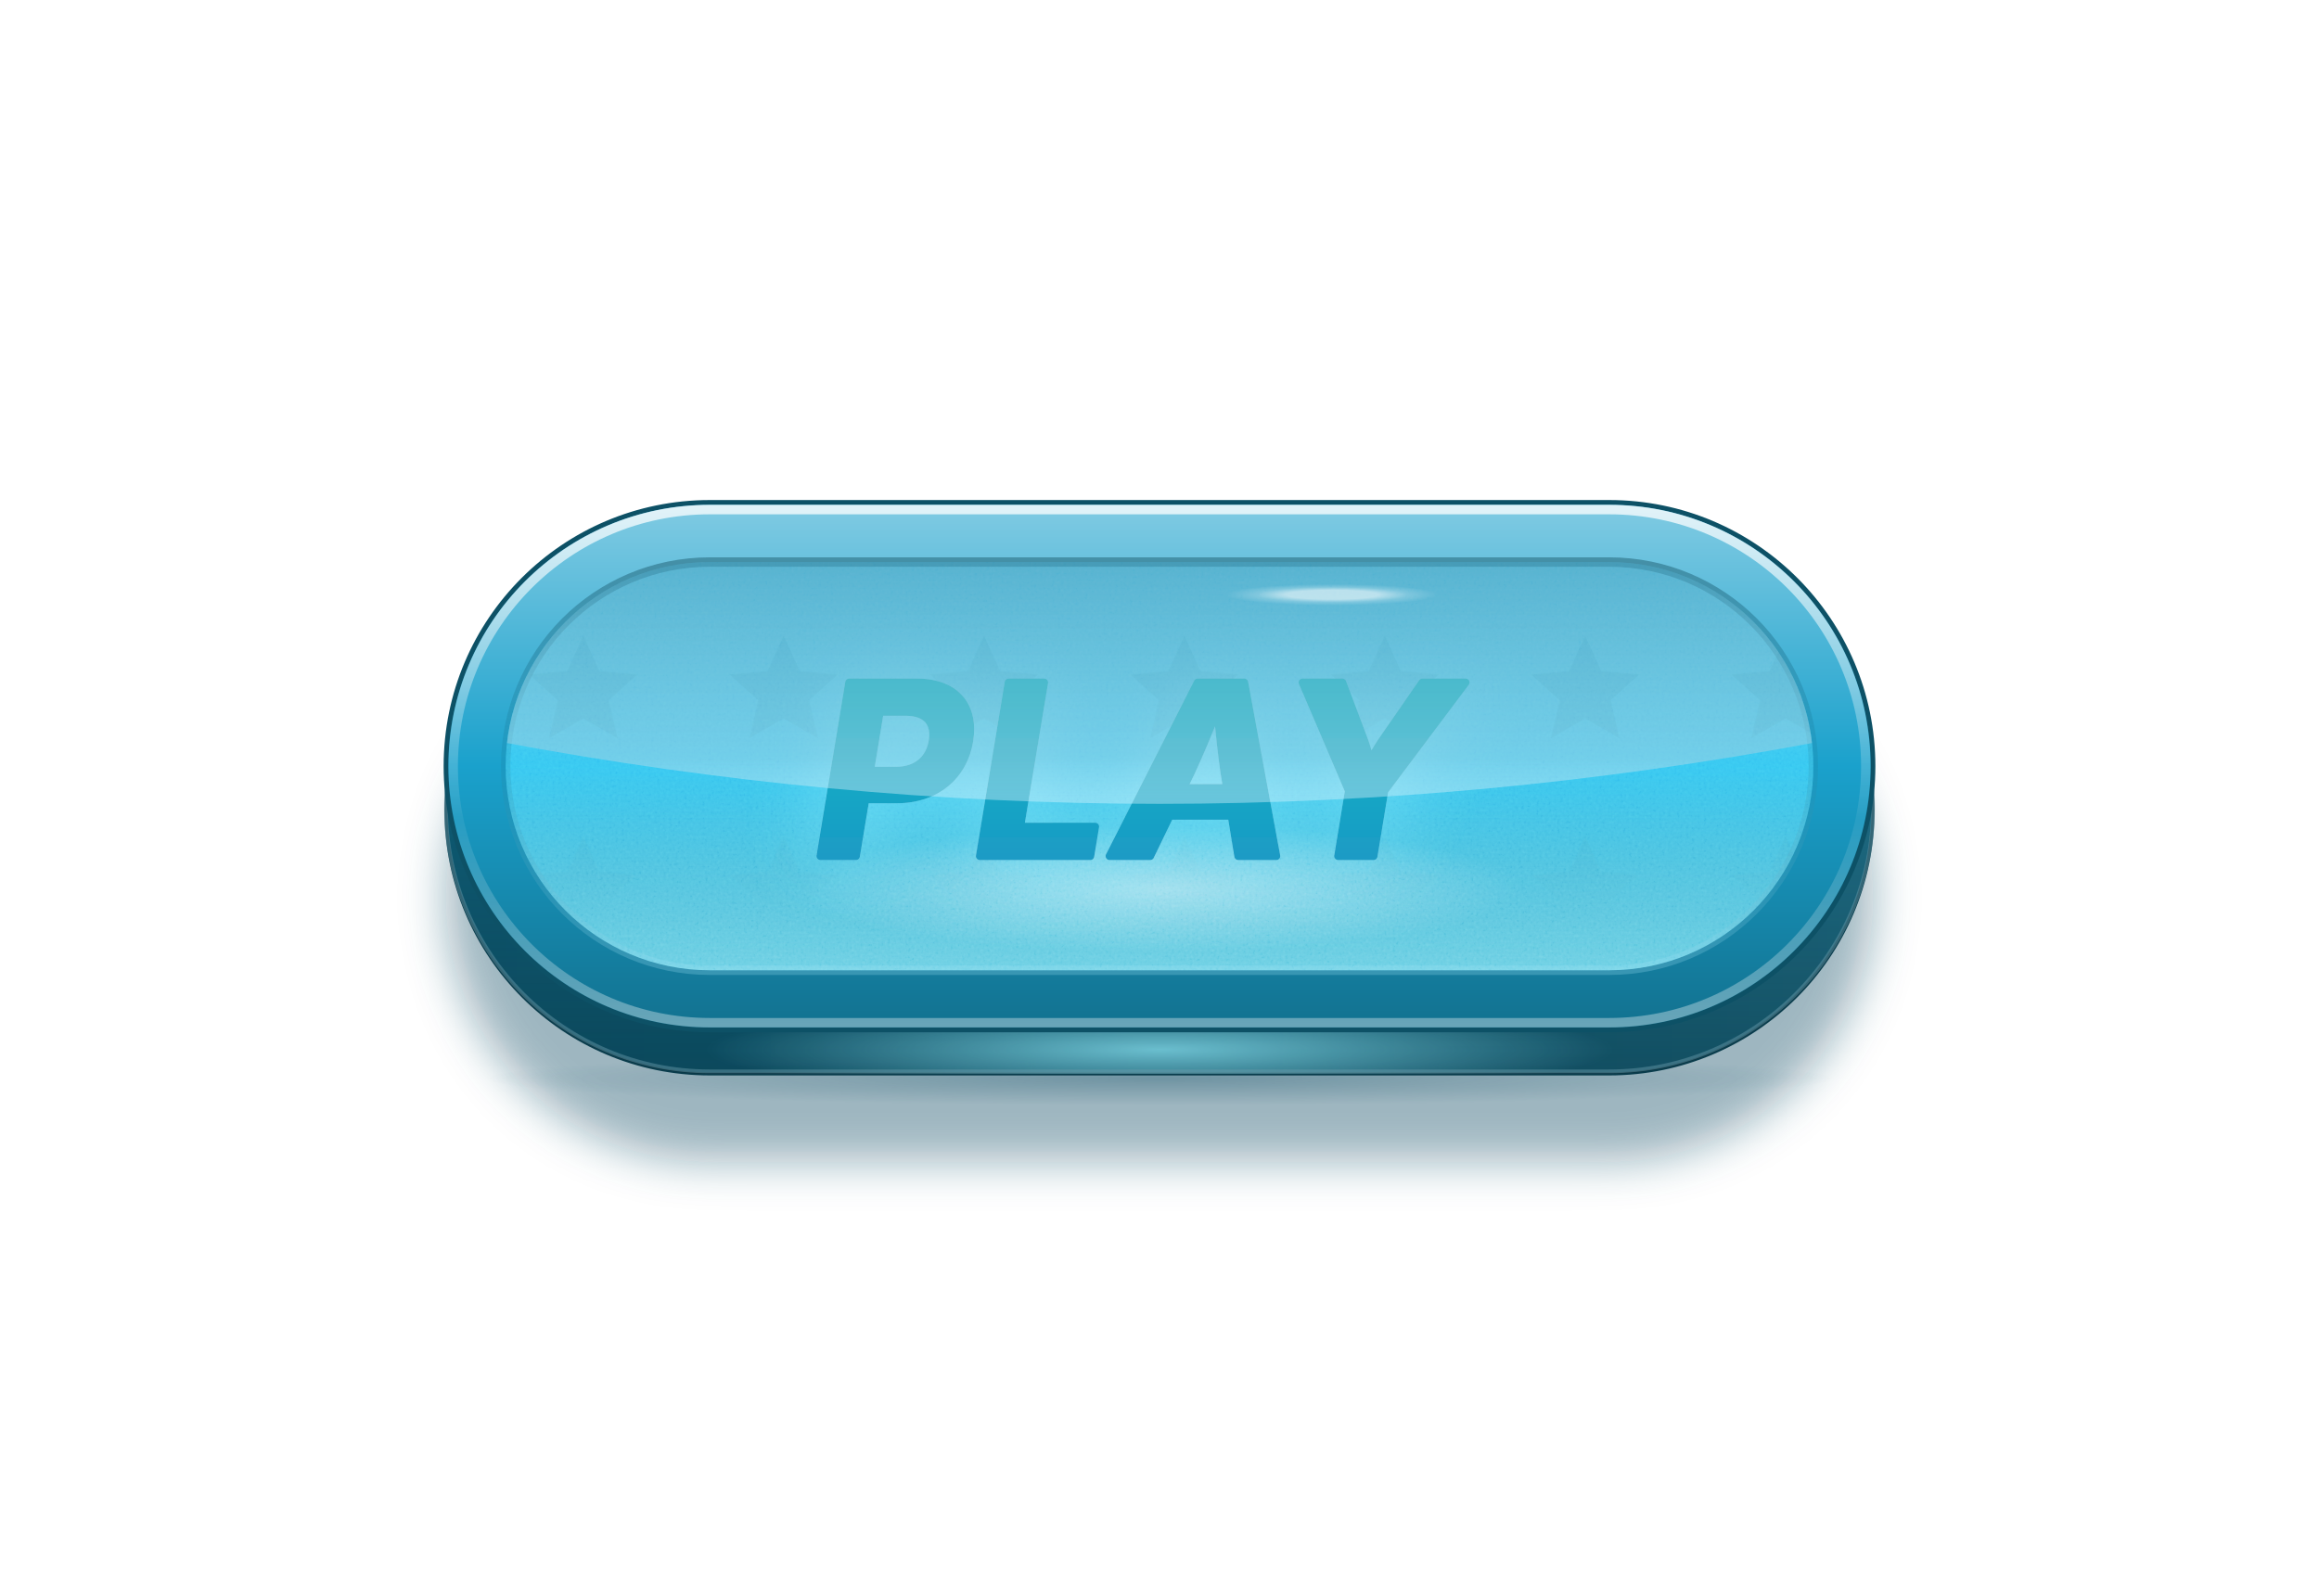
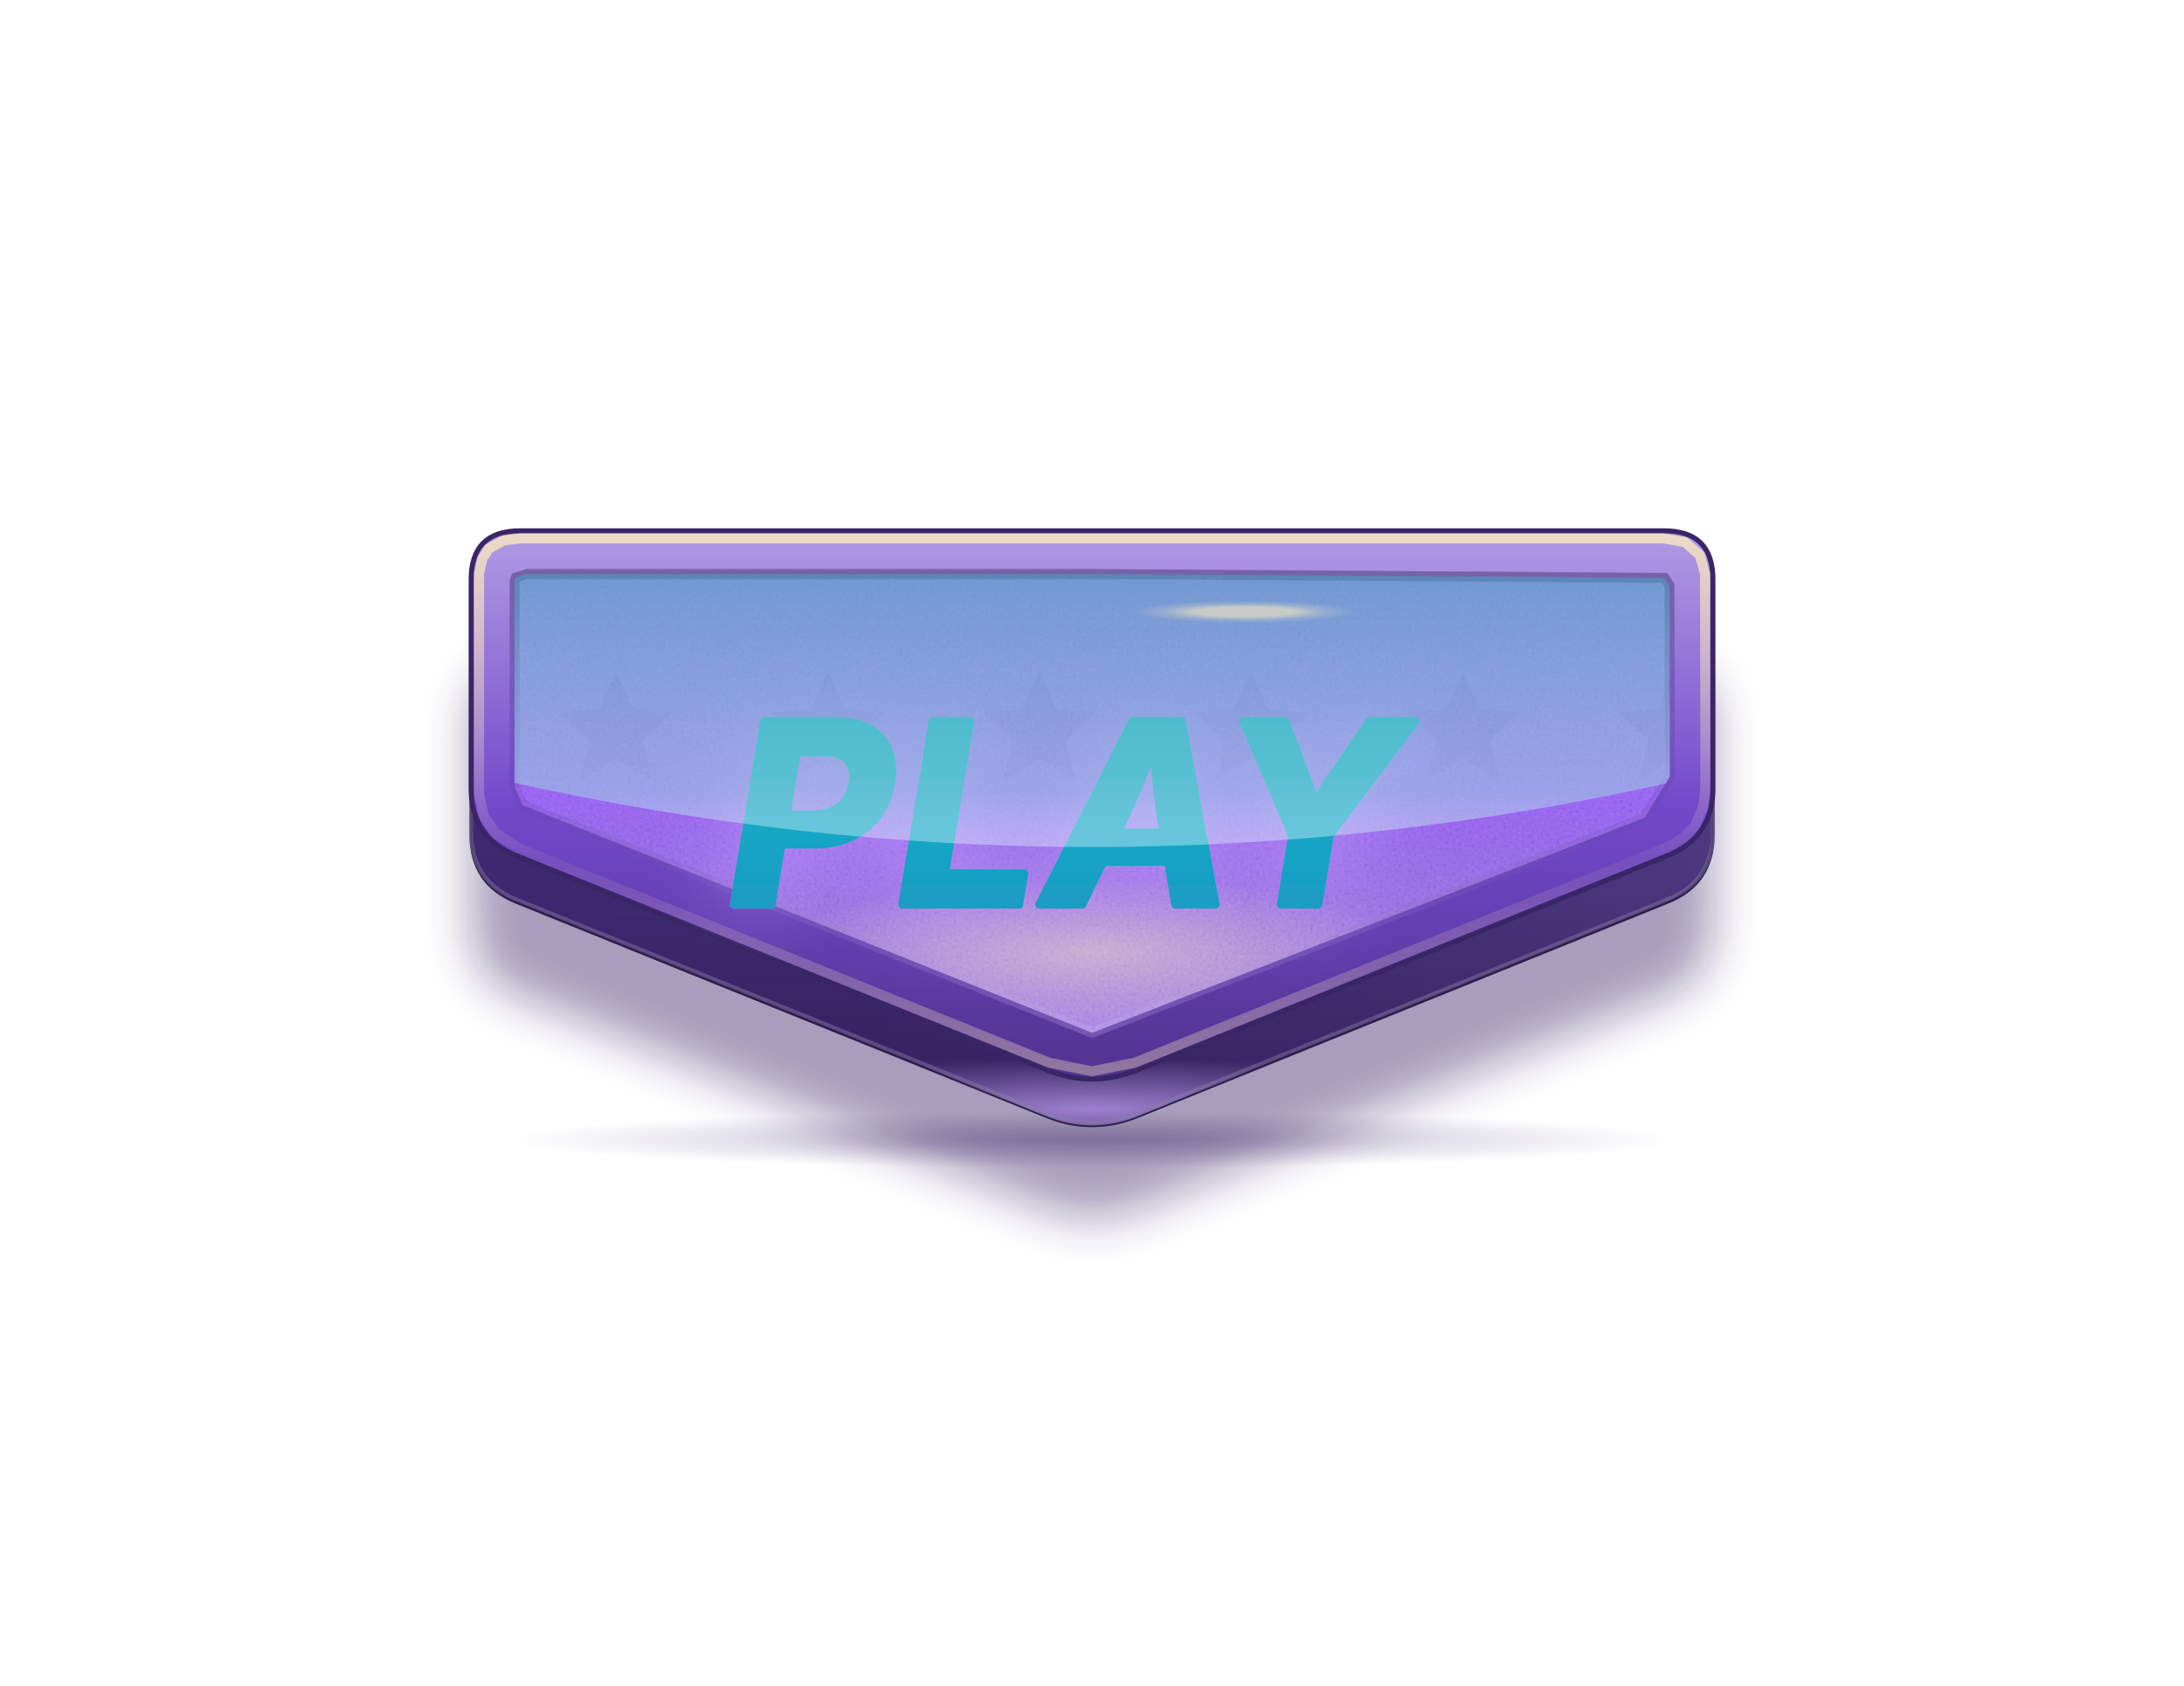
- <svg xmlns="http://www.w3.org/2000/svg" width="738.358" height="508" viewBox="-90 -90 738.358 508" font-family="'Russo One', Inter, sans-serif" data-shell="52.0 70.0 454.4 168.0" role="img" aria-label="PLAY, default state">
+ <svg xmlns="http://www.w3.org/2000/svg" width="658.278" height="508" viewBox="-90 -90 658.278 508" font-family="'Russo One', Inter, sans-serif" data-shell="52.0 70.0 374.3 168.0" role="img" aria-label="PLAY, default state">
  <defs>
    <linearGradient id="b14band" x1="0.500" y1="1.000" x2="0.500" y2="0.000">
-       <stop offset="0" stop-color="#12718f" />
-       <stop offset=".5" stop-color="#1aa1cc" />
-       <stop offset="1" stop-color="#81cbe3" />
+       <stop offset="0" stop-color="#51338f" />
+       <stop offset=".5" stop-color="#7349cc" />
+       <stop offset="1" stop-color="#b29be3" />
    </linearGradient>
    <linearGradient id="b14ext" x1="1" y1="0.5" x2="0" y2="0.5">
-       <stop offset="0" stop-color="#1d687f" />
-       <stop offset="0.55" stop-color="#0f5e77" />
-       <stop offset="1" stop-color="#0e5971" />
+       <stop offset="0" stop-color="#4e387f" />
+       <stop offset="0.55" stop-color="#432b77" />
+       <stop offset="1" stop-color="#402971" />
    </linearGradient>
    <linearGradient id="b14extv" x1="0" y1="0" x2="0" y2="1">
-       <stop offset="0.5" stop-color="#072a36" stop-opacity="0" />
-       <stop offset="1" stop-color="#072a36" stop-opacity="0.38" />
+       <stop offset="0.5" stop-color="#1e1336" stop-opacity="0" />
+       <stop offset="1" stop-color="#1e1336" stop-opacity="0.38" />
    </linearGradient>
    <radialGradient id="b14ct">
-       <stop offset="0" stop-color="#0A4A62" stop-opacity="1" />
-       <stop offset="1" stop-color="#0A4A62" stop-opacity="0" />
+       <stop offset="0" stop-color="#251057" stop-opacity="1" />
+       <stop offset="1" stop-color="#251057" stop-opacity="0" />
    </radialGradient>
    <clipPath id="b14ec">
-       <path d="M 136 36 H 422.358 A 84 84 0 0 1 506.358 120 V 120 A 84 84 0 0 1 422.358 204 H 136 A 84 84 0 0 1 52 120 V 120 A 84 84 0 0 1 136 36 Z" transform="translate(0 14.0)" />
+       <path d="M 52.0 50.7 Q 52.0 36.0 66.7 36.0 L 411.6 36.0 Q 426.3 36.0 426.3 50.7 L 426.3 113.7 Q 426.3 128.4 412.6 133.9 L 252.8 198.5 Q 239.1 204.0 225.5 198.5 L 65.6 133.9 Q 52.0 128.4 52.0 113.7 Z" transform="translate(0 14.0)" />
    </clipPath>
    <radialGradient id="b14eg">
-       <stop offset="0" stop-color="#95f1ff" stop-opacity="1" />
-       <stop offset="1" stop-color="#95f1ff" stop-opacity="0" />
+       <stop offset="0" stop-color="#ccaaff" stop-opacity="1" />
+       <stop offset="1" stop-color="#ccaaff" stop-opacity="0" />
    </radialGradient>
    <pattern id="b14pt" width="63.8" height="63.8" patternUnits="userSpaceOnUse" patternTransform="rotate(0)">
-       <path d="M 31.9 14.7 L 37.0 25.9 L 49.1 27.0 L 40.0 35.2 L 42.8 47.3 L 31.9 41.0 L 21.0 47.3 L 23.8 35.2 L 14.7 27.0 L 26.8 25.9 Z" fill="#2ca0c1" />
+       <path d="M 31.9 14.7 L 37.0 25.9 L 49.1 27.0 L 40.0 35.2 L 42.8 47.3 L 31.9 41.0 L 21.0 47.3 L 23.8 35.2 L 14.7 27.0 L 26.8 25.9 Z" fill="#774fc0" />
    </pattern>
    <linearGradient id="b14rim" x1="0.500" y1="1.000" x2="0.500" y2="0.000">
-       <stop offset="0" stop-color="#ffffff" stop-opacity="0.45" />
-       <stop offset=".4" stop-color="#ffffff" stop-opacity="0.08" />
-       <stop offset="1" stop-color="#ffffff" stop-opacity="0.95" />
+       <stop offset="0" stop-color="#ffeebc" stop-opacity="0.45" />
+       <stop offset=".4" stop-color="#ffeebc" stop-opacity="0.08" />
+       <stop offset="1" stop-color="#ffeebc" stop-opacity="0.95" />
    </linearGradient>
    <linearGradient id="b14face" x1="0.500" y1="1.000" x2="0.500" y2="0.000">
-       <stop offset="0" stop-color="#2893b1" />
-       <stop offset="0.50" stop-color="#37c8f1" />
-       <stop offset="1" stop-color="#79daf6" />
+       <stop offset="0" stop-color="#6e49b1" />
+       <stop offset="0.50" stop-color="#9563f0" />
+       <stop offset="1" stop-color="#b896f5" />
    </linearGradient>
    <linearGradient id="b14ie" x1="0.500" y1="1.000" x2="0.500" y2="0.000">
-       <stop offset="0" stop-color="rgba(165,230,249,0.55)" />
-       <stop offset=".55" stop-color="rgba(17,105,133,0.35)" />
-       <stop offset="1" stop-color="rgba(11,68,86,0.90)" />
+       <stop offset="0" stop-color="rgba(207,185,248,0.55)" />
+       <stop offset=".55" stop-color="rgba(75,47,133,0.35)" />
+       <stop offset="1" stop-color="rgba(48,31,86,0.90)" />
    </linearGradient>
    <linearGradient id="b14ig" x1="0.500" y1="1.000" x2="0.500" y2="0.000">
-       <stop offset="0" stop-color="#95f1ff" stop-opacity="0.66" />
-       <stop offset="0.52" stop-color="#95f1ff" stop-opacity="0" />
+       <stop offset="0" stop-color="#ccaaff" stop-opacity="0.66" />
+       <stop offset="0.52" stop-color="#ccaaff" stop-opacity="0" />
    </linearGradient>
    <linearGradient id="b14gl" x1="0" y1="0" x2="0" y2="1">
      <stop offset="0" stop-color="#3d97b6" stop-opacity="0.60" />
      <stop offset="0.81" stop-color="#9fd1e2" stop-opacity="0.54" />
      <stop offset="1" stop-color="#e1f7ff" stop-opacity="0.40" />
    </linearGradient>
    <radialGradient id="b14sp">
-       <stop offset="0" stop-color="#ffffff" stop-opacity="1" />
-       <stop offset="0.43" stop-color="#ffffff" stop-opacity="1" />
-       <stop offset="0.71" stop-color="#ffffff" stop-opacity="0.35" />
-       <stop offset="1" stop-color="#ffffff" stop-opacity="0" />
+       <stop offset="0" stop-color="#ffeebc" stop-opacity="1" />
+       <stop offset="0.43" stop-color="#ffeebc" stop-opacity="1" />
+       <stop offset="0.71" stop-color="#ffeebc" stop-opacity="0.35" />
+       <stop offset="1" stop-color="#ffeebc" stop-opacity="0" />
    </radialGradient>
    <radialGradient id="b14bl">
-       <stop offset="0" stop-color="#ffffff" stop-opacity="1" />
-       <stop offset="1" stop-color="#ffffff" stop-opacity="0" />
+       <stop offset="0" stop-color="#ffeebc" stop-opacity="1" />
+       <stop offset="1" stop-color="#ffeebc" stop-opacity="0" />
    </radialGradient>
    <linearGradient id="b14tg" x1="0" y1="0" x2="0" y2="1">
      <stop offset="0" stop-color="#0db9c5" />
      <stop offset="1" stop-color="#1b9bc5" />
    </linearGradient>
    <filter id="b14tf" x="-70%" y="-70%" width="240%" height="240%" color-interpolation-filters="sRGB">
      <feDropShadow dx="-0.0" dy="4.5" stdDeviation="0.3" flood-color="#FFFFFF" flood-opacity="0.52" />
      <feDropShadow dx="0.0" dy="-4.5" stdDeviation="0.3" flood-color="#04080E" flood-opacity="0.44" />
-       <feDropShadow dx="0.0" dy="5.7" stdDeviation="1.4" flood-color="#659db3" flood-opacity="0.45" />
-       <feDropShadow dx="0" dy="0" stdDeviation="4.5" flood-color="#8FF0FF" flood-opacity="1.00" />
-       <feDropShadow dx="0" dy="0" stdDeviation="12.0" flood-color="#8FF0FF" flood-opacity="0.60" />
+       <feDropShadow dx="0.0" dy="5.7" stdDeviation="1.4" flood-color="#29184c" flood-opacity="0.45" />
+       <feDropShadow dx="0" dy="0" stdDeviation="4.5" flood-color="#C9A5FF" flood-opacity="1.00" />
+       <feDropShadow dx="0" dy="0" stdDeviation="12.0" flood-color="#C9A5FF" flood-opacity="0.60" />
    </filter>
    <clipPath id="b14fc">
-       <path d="M 136 55 H 422.358 A 65 65 0 0 1 487.358 120 V 120 A 65 65 0 0 1 422.358 185 H 136 A 65 65 0 0 1 71 120 V 120 A 65 65 0 0 1 136 55 Z" />
+       <path d="M 239.1 49 L 411.7 50.2 L 413.2 52.5 L 413.3 110.1 L 405.7 122.5 L 239.2 187.3 L 67.5 118.7 L 65.1 113.1 L 65.1 51.2 L 65.5 50.1 L 68.8 49 Z" />
    </clipPath>
    <clipPath id="b14oc">
-       <path d="M 136 36 H 422.358 A 84 84 0 0 1 506.358 120 V 120 A 84 84 0 0 1 422.358 204 H 136 A 84 84 0 0 1 52 120 V 120 A 84 84 0 0 1 136 36 Z" />
+       <path d="M 52.0 50.7 Q 52.0 36.0 66.7 36.0 L 411.6 36.0 Q 426.3 36.0 426.3 50.7 L 426.3 113.7 Q 426.3 128.4 412.6 133.9 L 252.8 198.5 Q 239.1 204.0 225.5 198.5 L 65.6 133.9 Q 52.0 128.4 52.0 113.7 Z" />
    </clipPath>
    <filter id="b14sb" x="-40%" y="-40%" width="180%" height="180%">
      <feGaussianBlur stdDeviation="7.0" />
    </filter>
    <filter id="b14nz" x="-5%" y="-5%" width="110%" height="110%">
      <feTurbulence type="fractalNoise" baseFrequency="1.05" numOctaves="2" seed="7" stitchTiles="stitch" />
      <feColorMatrix type="saturate" values="0" />
      <feComponentTransfer>
        <feFuncR type="linear" slope="2.6" intercept="-0.8" />
        <feFuncG type="linear" slope="2.6" intercept="-0.8" />
        <feFuncB type="linear" slope="2.6" intercept="-0.8" />
      </feComponentTransfer>
    </filter>
  </defs>
  <g opacity="1.00" transform="translate(0 34.0)">
    <g id="b14_cast-shadow">
-       <path d="M 136 36 H 422.358 A 84 84 0 0 1 506.358 120 V 120 A 84 84 0 0 1 422.358 204 H 136 A 84 84 0 0 1 52 120 V 120 A 84 84 0 0 1 136 36 Z" transform="translate(-0.0 42.0)" fill="#0A4A62" opacity="0.40" filter="url(#b14sb)" />
+       <path d="M 52.0 50.7 Q 52.0 36.0 66.7 36.0 L 411.6 36.0 Q 426.3 36.0 426.3 50.7 L 426.3 113.7 Q 426.3 128.4 412.6 133.9 L 252.8 198.5 Q 239.1 204.0 225.5 198.5 L 65.6 133.9 Q 52.0 128.4 52.0 113.7 Z" transform="translate(-0.0 42.0)" fill="#251057" opacity="0.40" filter="url(#b14sb)" />
    </g>
    <g id="b14_contact-shadow">
-       <ellipse cx="279.2" cy="219.5" rx="213.5" ry="8.6" fill="url(#b14ct)" opacity="0.32" />
+       <ellipse cx="239.1" cy="219.5" rx="175.9" ry="8.6" fill="url(#b14ct)" opacity="0.32" />
    </g>
    <g transform="translate(0 0)">
      <g id="b14_extrusion">
        <g>
-           <path d="M 136 36 H 422.358 A 84 84 0 0 1 506.358 120 V 120 A 84 84 0 0 1 422.358 204 H 136 A 84 84 0 0 1 52 120 V 120 A 84 84 0 0 1 136 36 Z" transform="translate(0 2.3)" fill="url(#b14ext)" />
-           <path d="M 136 36 H 422.358 A 84 84 0 0 1 506.358 120 V 120 A 84 84 0 0 1 422.358 204 H 136 A 84 84 0 0 1 52 120 V 120 A 84 84 0 0 1 136 36 Z" transform="translate(0 4.7)" fill="url(#b14ext)" />
-           <path d="M 136 36 H 422.358 A 84 84 0 0 1 506.358 120 V 120 A 84 84 0 0 1 422.358 204 H 136 A 84 84 0 0 1 52 120 V 120 A 84 84 0 0 1 136 36 Z" transform="translate(0 7.0)" fill="url(#b14ext)" />
-           <path d="M 136 36 H 422.358 A 84 84 0 0 1 506.358 120 V 120 A 84 84 0 0 1 422.358 204 H 136 A 84 84 0 0 1 52 120 V 120 A 84 84 0 0 1 136 36 Z" transform="translate(0 9.3)" fill="url(#b14ext)" />
-           <path d="M 136 36 H 422.358 A 84 84 0 0 1 506.358 120 V 120 A 84 84 0 0 1 422.358 204 H 136 A 84 84 0 0 1 52 120 V 120 A 84 84 0 0 1 136 36 Z" transform="translate(0 11.7)" fill="url(#b14ext)" />
-           <path d="M 136 36 H 422.358 A 84 84 0 0 1 506.358 120 V 120 A 84 84 0 0 1 422.358 204 H 136 A 84 84 0 0 1 52 120 V 120 A 84 84 0 0 1 136 36 Z" transform="translate(0 14.0)" fill="url(#b14ext)" stroke="#0a3d4d" stroke-width="1" />
-           <path d="M 136 36 H 422.358 A 84 84 0 0 1 506.358 120 V 120 A 84 84 0 0 1 422.358 204 H 136 A 84 84 0 0 1 52 120 V 120 A 84 84 0 0 1 136 36 Z" transform="translate(0 14.0)" fill="url(#b14extv)" />
+           <path d="M 52.0 50.7 Q 52.0 36.0 66.7 36.0 L 411.6 36.0 Q 426.3 36.0 426.3 50.7 L 426.3 113.7 Q 426.3 128.4 412.6 133.9 L 252.8 198.5 Q 239.1 204.0 225.5 198.5 L 65.6 133.9 Q 52.0 128.4 52.0 113.7 Z" transform="translate(0 2.3)" fill="url(#b14ext)" />
+           <path d="M 52.0 50.7 Q 52.0 36.0 66.7 36.0 L 411.6 36.0 Q 426.3 36.0 426.3 50.7 L 426.3 113.7 Q 426.3 128.4 412.6 133.9 L 252.8 198.5 Q 239.1 204.0 225.5 198.5 L 65.6 133.9 Q 52.0 128.4 52.0 113.7 Z" transform="translate(0 4.7)" fill="url(#b14ext)" />
+           <path d="M 52.0 50.7 Q 52.0 36.0 66.7 36.0 L 411.6 36.0 Q 426.3 36.0 426.3 50.7 L 426.3 113.7 Q 426.3 128.4 412.6 133.9 L 252.8 198.5 Q 239.1 204.0 225.5 198.5 L 65.6 133.9 Q 52.0 128.4 52.0 113.7 Z" transform="translate(0 7.0)" fill="url(#b14ext)" />
+           <path d="M 52.0 50.7 Q 52.0 36.0 66.7 36.0 L 411.6 36.0 Q 426.3 36.0 426.3 50.7 L 426.3 113.7 Q 426.3 128.4 412.6 133.9 L 252.8 198.5 Q 239.1 204.0 225.5 198.5 L 65.6 133.9 Q 52.0 128.4 52.0 113.7 Z" transform="translate(0 9.3)" fill="url(#b14ext)" />
+           <path d="M 52.0 50.7 Q 52.0 36.0 66.7 36.0 L 411.6 36.0 Q 426.3 36.0 426.3 50.7 L 426.3 113.7 Q 426.3 128.4 412.6 133.9 L 252.8 198.5 Q 239.1 204.0 225.5 198.5 L 65.6 133.9 Q 52.0 128.4 52.0 113.7 Z" transform="translate(0 11.7)" fill="url(#b14ext)" />
+           <path d="M 52.0 50.7 Q 52.0 36.0 66.7 36.0 L 411.6 36.0 Q 426.3 36.0 426.3 50.7 L 426.3 113.7 Q 426.3 128.4 412.6 133.9 L 252.8 198.5 Q 239.1 204.0 225.5 198.5 L 65.6 133.9 Q 52.0 128.4 52.0 113.7 Z" transform="translate(0 14.0)" fill="url(#b14ext)" stroke="#2c1c4d" stroke-width="1" />
+           <path d="M 52.0 50.7 Q 52.0 36.0 66.7 36.0 L 411.6 36.0 Q 426.3 36.0 426.3 50.7 L 426.3 113.7 Q 426.3 128.4 412.6 133.9 L 252.8 198.5 Q 239.1 204.0 225.5 198.5 L 65.6 133.9 Q 52.0 128.4 52.0 113.7 Z" transform="translate(0 14.0)" fill="url(#b14extv)" />
          <g clip-path="url(#b14ec)">
-             <ellipse cx="279.2" cy="210.3" rx="145.4" ry="15.4" fill="url(#b14eg)" opacity="0.69" />
+             <ellipse cx="239.1" cy="210.3" rx="119.8" ry="15.4" fill="url(#b14eg)" opacity="0.69" />
          </g>
-           <path d="M 136 36 H 422.358 A 84 84 0 0 1 506.358 120 V 120 A 84 84 0 0 1 422.358 204 H 136 A 84 84 0 0 1 52 120 V 120 A 84 84 0 0 1 136 36 Z" transform="translate(0 13.2)" fill="none" stroke="#6a9bab" stroke-width="1.2" opacity="0.45" />
+           <path d="M 52.0 50.7 Q 52.0 36.0 66.7 36.0 L 411.6 36.0 Q 426.3 36.0 426.3 50.7 L 426.3 113.7 Q 426.3 128.4 412.6 133.9 L 252.8 198.5 Q 239.1 204.0 225.5 198.5 L 65.6 133.9 Q 52.0 128.4 52.0 113.7 Z" transform="translate(0 13.2)" fill="none" stroke="#8a7cab" stroke-width="1.2" opacity="0.45" />
        </g>
      </g>
      <g id="b14_shell" opacity="1.00">
-         <path d="M 136 36 H 422.358 A 84 84 0 0 1 506.358 120 V 120 A 84 84 0 0 1 422.358 204 H 136 A 84 84 0 0 1 52 120 V 120 A 84 84 0 0 1 136 36 Z" fill="url(#b14band)" stroke="#0d5166" stroke-width="1.5" />
-         <path d="M 136 38.3 H 422.358 A 81.7 81.7 0 0 1 504.058 120 V 120 A 81.7 81.7 0 0 1 422.358 201.7 H 136 A 81.7 81.7 0 0 1 54.3 120 V 120 A 81.7 81.7 0 0 1 136 38.3 Z" fill="none" stroke="url(#b14rim)" stroke-width="3.0" opacity="0.80" />
+         <path d="M 52.0 50.7 Q 52.0 36.0 66.7 36.0 L 411.6 36.0 Q 426.3 36.0 426.3 50.7 L 426.3 113.7 Q 426.3 128.4 412.6 133.9 L 252.8 198.5 Q 239.1 204.0 225.5 198.5 L 65.6 133.9 Q 52.0 128.4 52.0 113.7 Z" fill="url(#b14band)" stroke="#3a2566" stroke-width="1.5" />
+         <path d="M 411.4 38.3 L 417.8 39.4 L 422.4 43.4 L 423.9 49 L 424 113.6 L 423.4 119 L 420.9 124.8 L 417.8 128.2 L 413.4 131 L 252.1 196.3 L 239.1 198.9 L 226.2 196.3 L 66.7 131.8 L 59.3 127.1 L 55.9 122.1 L 54.4 115.5 L 54.4 48.9 L 55.4 44.4 L 57.3 41.4 L 61.8 38.9 L 66.8 38.3 Z" fill="none" stroke="url(#b14rim)" stroke-width="3.0" opacity="0.80" />
      </g>
      <g data-oclip="1" clip-path="url(#b14oc)">
        <g id="b14_face" opacity="1.00">
-           <path d="M 136 55 H 422.358 A 65 65 0 0 1 487.358 120 V 120 A 65 65 0 0 1 422.358 185 H 136 A 65 65 0 0 1 71 120 V 120 A 65 65 0 0 1 136 55 Z" fill="url(#b14face)" />
+           <path d="M 239.1 49 L 411.7 50.2 L 413.2 52.5 L 413.3 110.1 L 405.7 122.5 L 239.2 187.3 L 67.5 118.7 L 65.1 113.1 L 65.1 51.2 L 65.5 50.1 L 68.8 49 Z" fill="url(#b14face)" />
          <g clip-path="url(#b14fc)">
-             <rect x="51" y="35" width="456.358" height="170" fill="url(#b14pt)" opacity="0.24" />
-             <path d="M 136 55 H 422.358 A 65 65 0 0 1 487.358 120 V 120 A 65 65 0 0 1 422.358 185 H 136 A 65 65 0 0 1 71 120 V 120 A 65 65 0 0 1 136 55 Z" fill="url(#b14ig)" />
-             <ellipse cx="279.2" cy="159.0" rx="114.9" ry="20.3" fill="url(#b14bl)" opacity="0.45" />
-             <rect x="71" y="55" width="416.358" height="130" filter="url(#b14nz)" opacity="0.15" style="mix-blend-mode:overlay" />
+             <rect x="45" y="29" width="388.278" height="182" fill="url(#b14pt)" opacity="0.24" />
+             <path d="M 239.1 49 L 411.7 50.2 L 413.2 52.5 L 413.3 110.1 L 405.7 122.5 L 239.2 187.3 L 67.5 118.7 L 65.1 113.1 L 65.1 51.2 L 65.5 50.1 L 68.8 49 Z" fill="url(#b14ig)" />
+             <ellipse cx="239.1" cy="162.6" rx="96.1" ry="22.2" fill="url(#b14bl)" opacity="0.45" />
+             <rect x="65" y="49" width="348.278" height="142" filter="url(#b14nz)" opacity="0.15" style="mix-blend-mode:overlay" />
          </g>
-           <path d="M 136 55 H 422.358 A 65 65 0 0 1 487.358 120 V 120 A 65 65 0 0 1 422.358 185 H 136 A 65 65 0 0 1 71 120 V 120 A 65 65 0 0 1 136 55 Z" fill="none" stroke="url(#b14ie)" stroke-width="3.0" opacity="0.45" />
+           <path d="M 239.1 49 L 411.7 50.2 L 413.2 52.5 L 413.3 110.1 L 405.7 122.5 L 239.2 187.3 L 67.5 118.7 L 65.1 113.1 L 65.1 51.2 L 65.5 50.1 L 68.8 49 Z" fill="none" stroke="url(#b14ie)" stroke-width="3.0" opacity="0.45" />
        </g>
        <g id="b14_content" opacity="1.00">
-           <text x="271.2" y="121.0" font-size="76.0" font-weight="700" font-style="italic" letter-spacing="0.020em" fill="url(#b14tg)" stroke="url(#b14tg)" stroke-width="2.5" stroke-linejoin="round" paint-order="stroke" text-anchor="middle" dominant-baseline="central" filter="url(#b14tf)">PLAY</text>
+           <text x="231.2" y="121.0" font-size="76.0" font-weight="700" font-style="italic" letter-spacing="0.020em" fill="url(#b14tg)" stroke="url(#b14tg)" stroke-width="2.5" stroke-linejoin="round" paint-order="stroke" text-anchor="middle" dominant-baseline="central" filter="url(#b14tf)">PLAY</text>
        </g>
        <g id="b14_gloss" opacity="1.00" clip-path="url(#b14fc)">
-           <path d="M 69 53 H 489.358 V 112.2 Q 279.2 151.8 69 112.2 Z" fill="url(#b14gl)" />
+           <path d="M 63 47 H 415.278 V 111.5 Q 239.1 151.1 63 111.5 Z" fill="url(#b14gl)" />
        </g>
        <g id="b14_specular" opacity="1.00" clip-path="url(#b14fc)">
-           <g transform="rotate(0.0 334.1 65.4)">
-             <ellipse cx="334.1" cy="65.4" rx="34.0" ry="3.4" fill="url(#b14sp)" opacity="0.58" />
+           <g transform="rotate(0.0 285.1 60.4)">
+             <ellipse cx="285.1" cy="60.4" rx="34.0" ry="3.4" fill="url(#b14sp)" opacity="0.58" />
          </g>
        </g>
      </g>
    </g>
  </g>
</svg>
